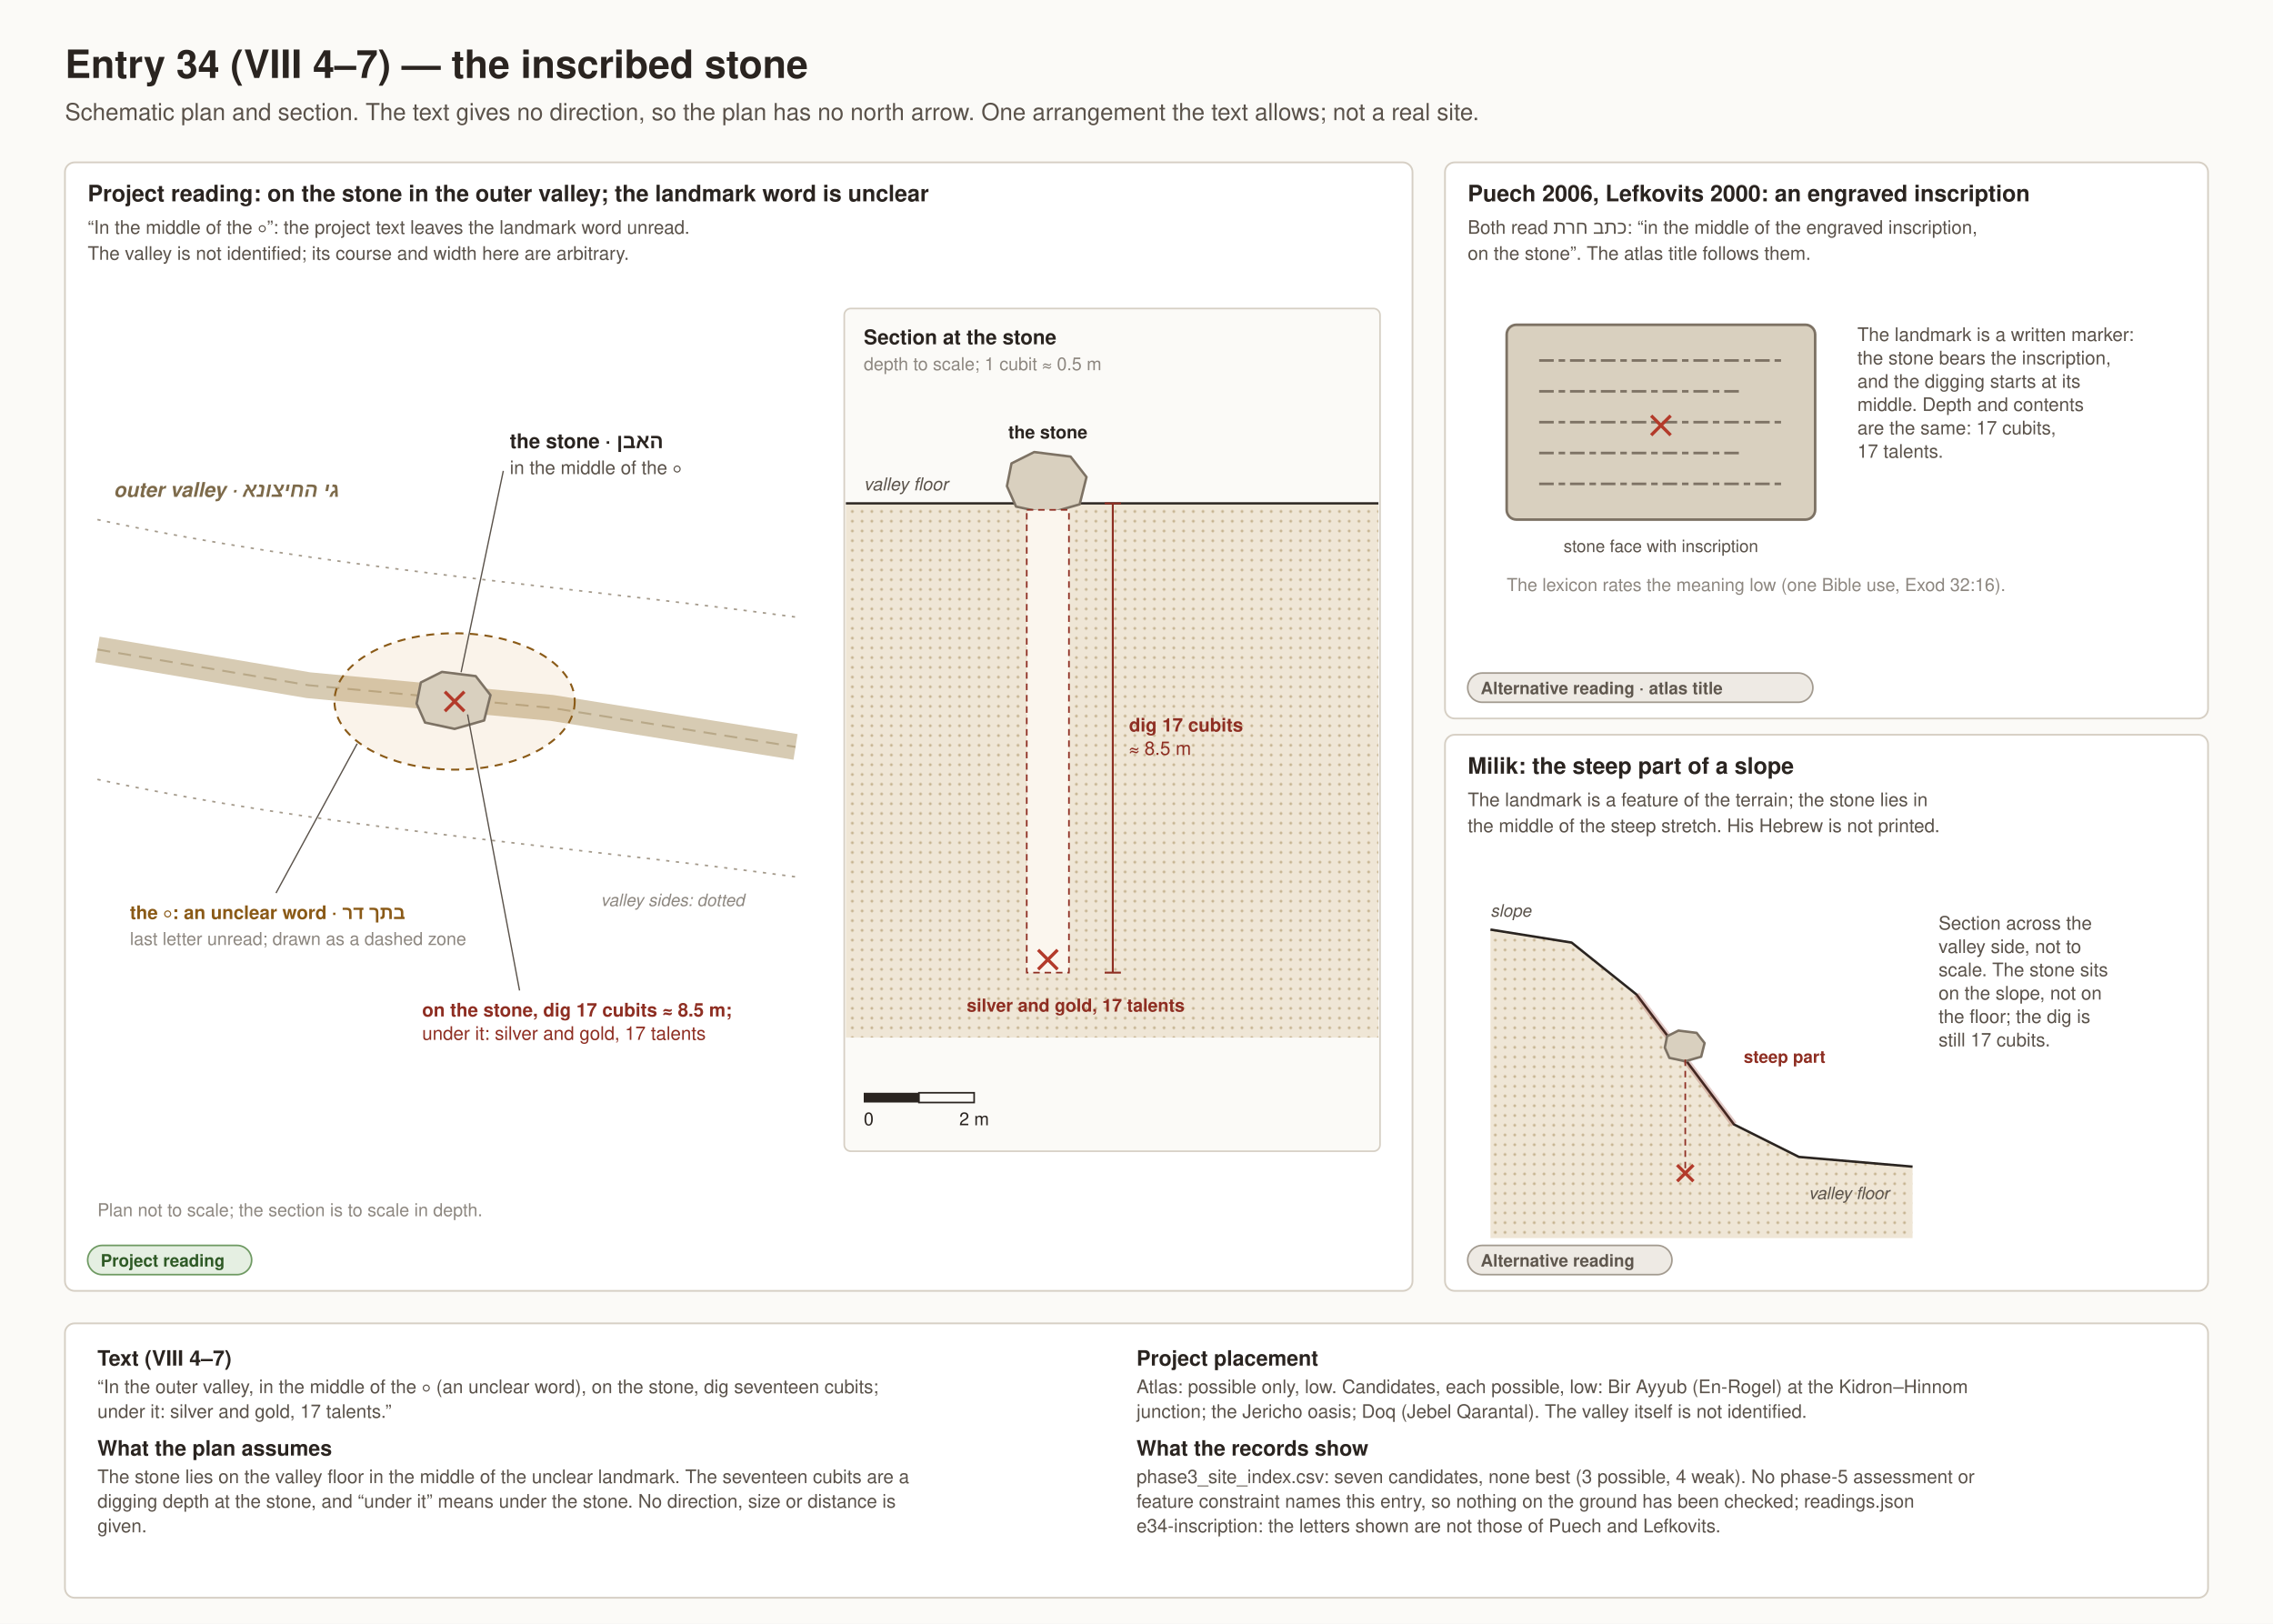
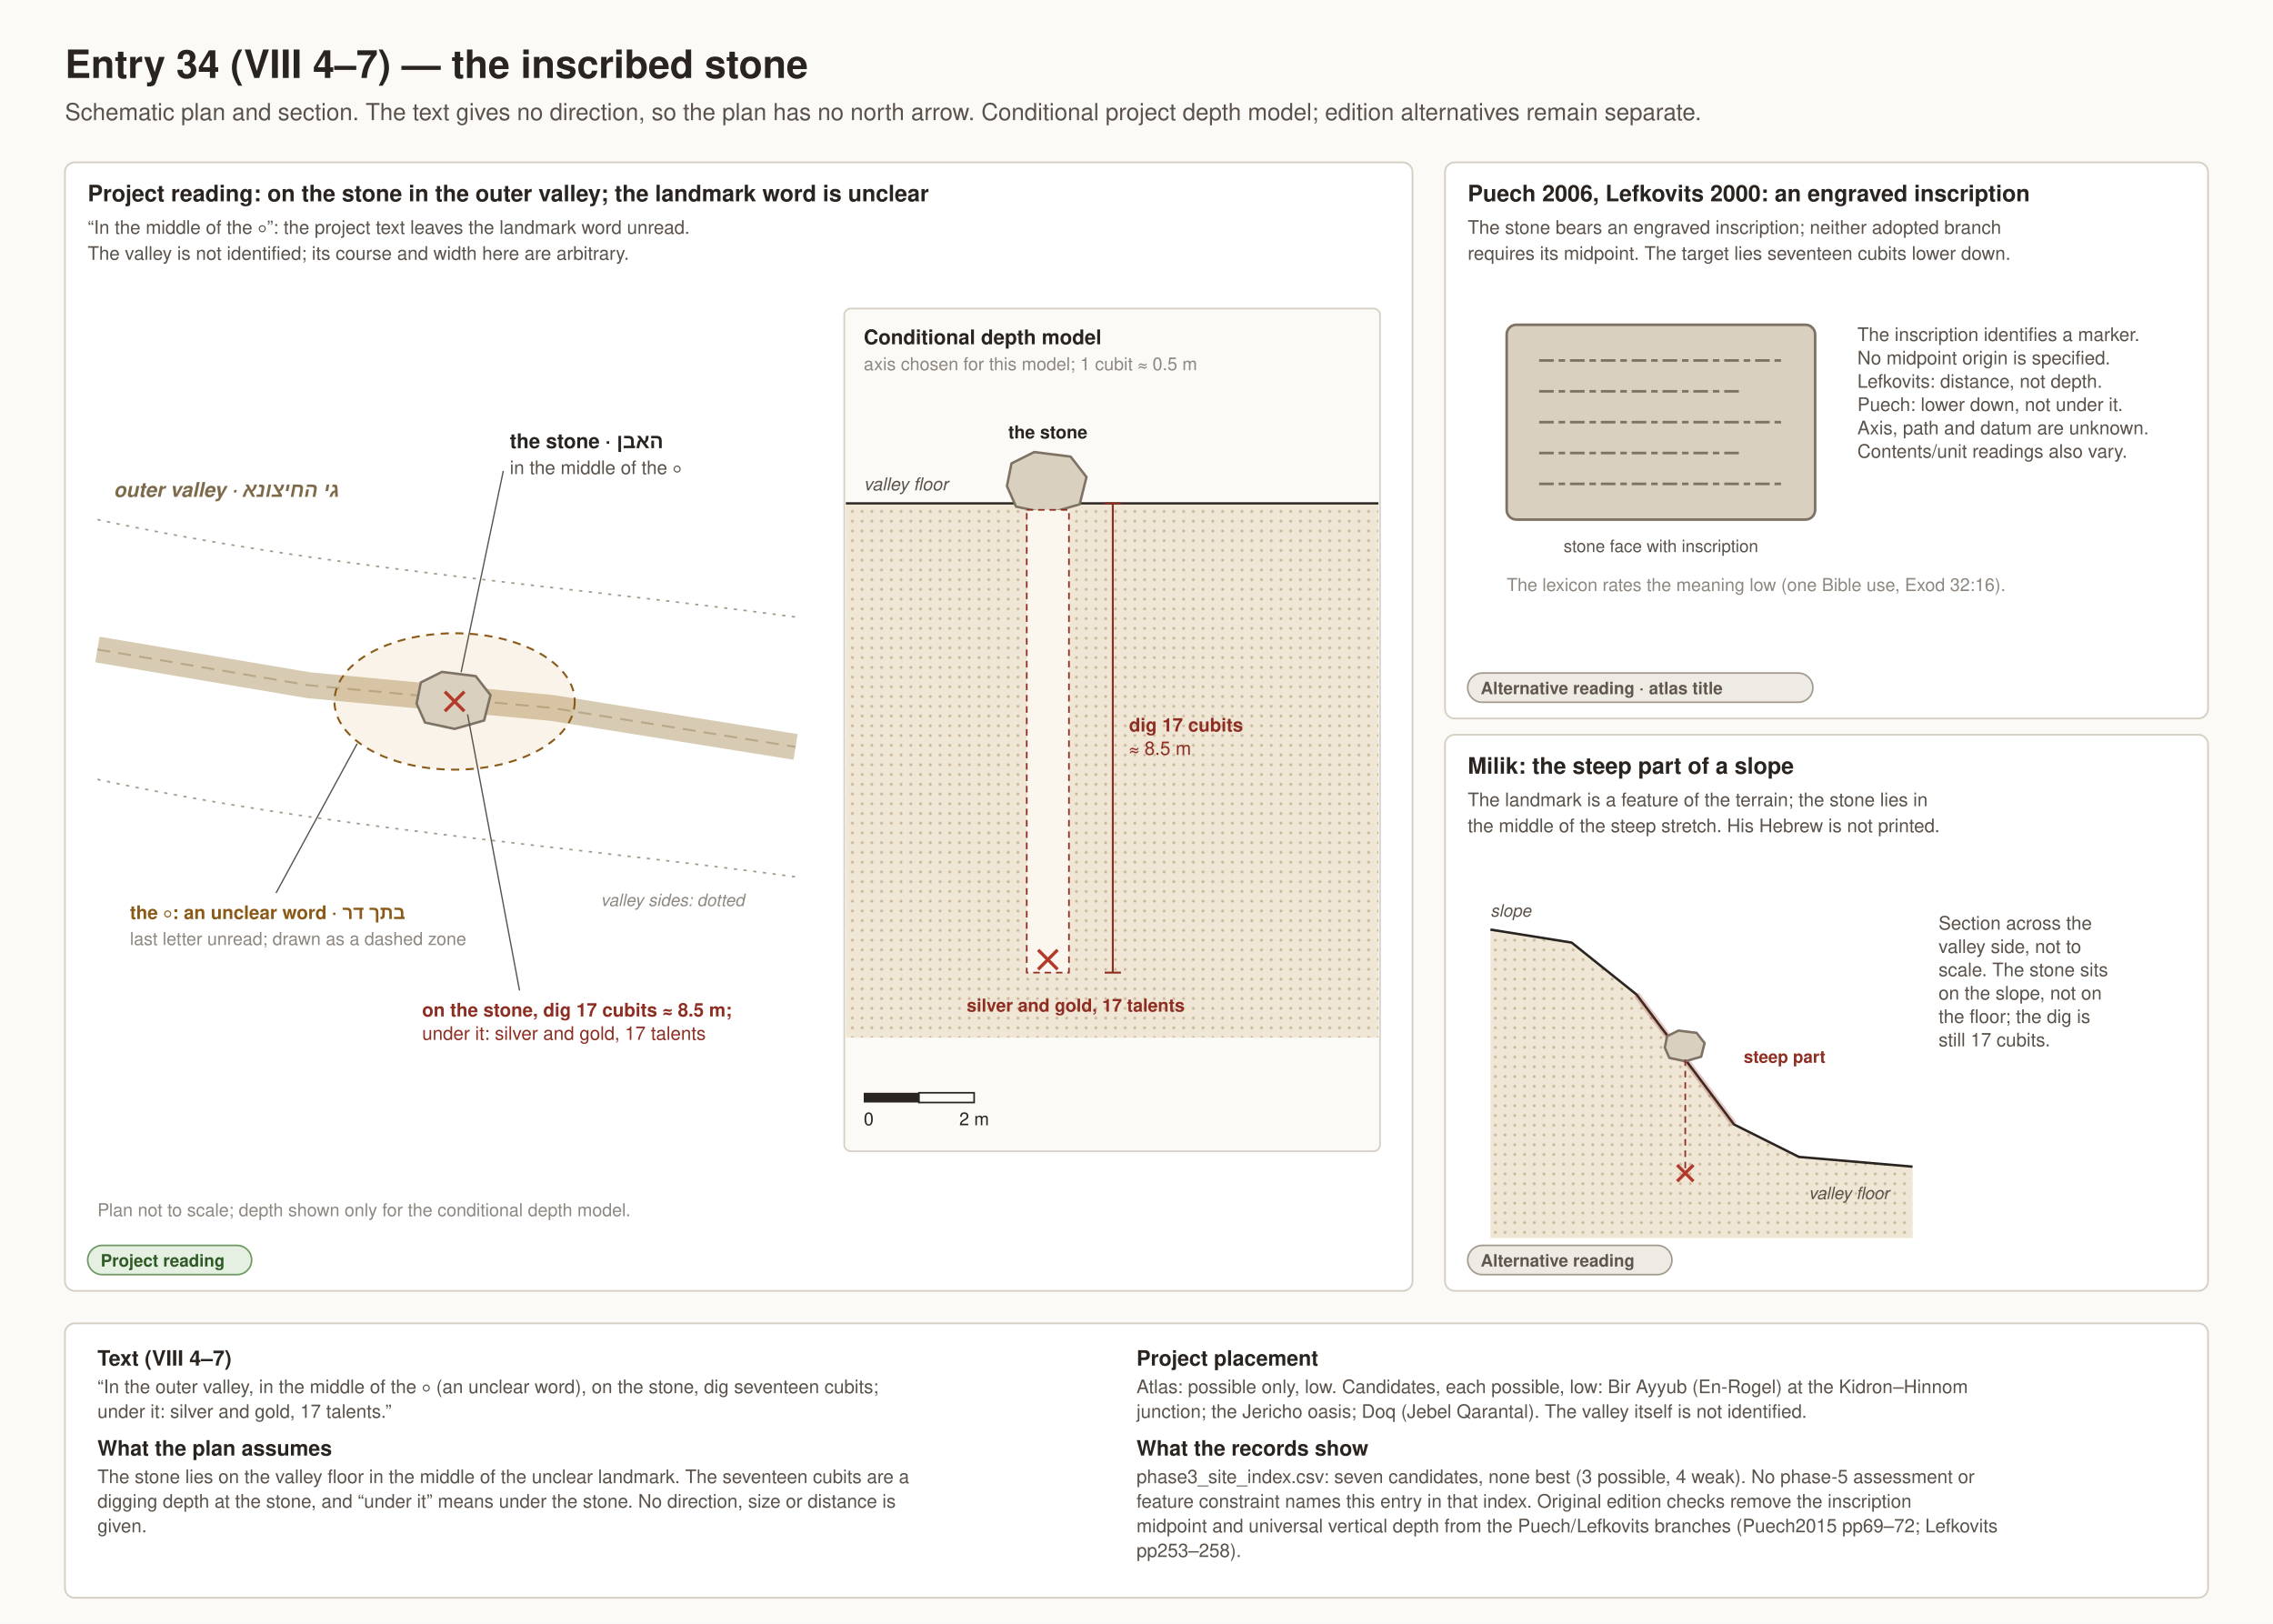
<svg xmlns="http://www.w3.org/2000/svg" viewBox="0 0 1400 1000" width="1400" height="1000" font-family="Helvetica Neue, Helvetica, Arial, DejaVu Sans, sans-serif">
  <defs>
    <marker id="ah-ink" viewBox="0 0 10 10" refX="8" refY="5" markerWidth="6" markerHeight="6" orient="auto-start-reverse">
      <path d="M0,0 L10,5 L0,10 z" fill="#2a2420" />
    </marker>
    <marker id="ah-ochre" viewBox="0 0 10 10" refX="8" refY="5" markerWidth="6" markerHeight="6" orient="auto-start-reverse">
      <path d="M0,0 L10,5 L0,10 z" fill="#8a5a17" />
    </marker>
    <marker id="ah-blue" viewBox="0 0 10 10" refX="8" refY="5" markerWidth="6" markerHeight="6" orient="auto-start-reverse">
      <path d="M0,0 L10,5 L0,10 z" fill="#245b82" />
    </marker>
    <marker id="ah-red" viewBox="0 0 10 10" refX="8" refY="5" markerWidth="6" markerHeight="6" orient="auto-start-reverse">
      <path d="M0,0 L10,5 L0,10 z" fill="#8e2e22" />
    </marker>
    <pattern id="hatch" width="4" height="4" patternUnits="userSpaceOnUse" patternTransform="rotate(45)">
      <rect width="4" height="4" fill="#efe3cf" />
      <line x1="0" y1="0" x2="0" y2="4" stroke="#8a5a17" stroke-width="1.2" />
    </pattern>
    <pattern id="rockfill" width="8" height="8" patternUnits="userSpaceOnUse">
      <rect width="8" height="8" fill="#e7dfd0" />
      <circle cx="2" cy="2" r="0.8" fill="#a49a8b" />
      <circle cx="6" cy="6" r="0.6" fill="#a49a8b" />
    </pattern>
    <pattern id="field" width="10" height="10" patternUnits="userSpaceOnUse">
      <rect width="10" height="10" fill="#eef1e4" />
      <line x1="0" y1="5" x2="10" y2="5" stroke="#b9c4a0" stroke-width="0.8" />
    </pattern>
    <pattern id="earth" width="6" height="6" patternUnits="userSpaceOnUse">
      <rect width="6" height="6" fill="#efe6d6" />
      <circle cx="3" cy="3" r="0.9" fill="#c9b897" />
    </pattern>
  </defs>
  <rect width="1400" height="1000" fill="#fbfaf7" />
  <text x="40.0" y="48.0" font-size="24" fill="#2a2420" font-weight="700">Entry 34 (VIII 4–7) — the inscribed stone</text>
-   <text x="40.0" y="74.0" font-size="14.5" fill="#5a524a">Schematic plan and section. The text gives no direction, so the plan has no north arrow. One arrangement the text allows; not a real site.</text>
+   <text x="40.0" y="74.0" font-size="14.5" fill="#5a524a">Schematic plan and section. The text gives no direction, so the plan has no north arrow. Conditional project depth model; edition alternatives remain separate.</text>
  <rect x="40.0" y="100.0" width="830.0" height="695.0" fill="#ffffff" stroke="#d6cfc4" stroke-width="1.1" rx="6" />
  <text x="54.0" y="124.0" font-size="14" fill="#2a2420" font-weight="700">Project reading: on the stone in the outer valley; the landmark word is unclear</text>
  <text x="54.0" y="144.0" font-size="11.5" fill="#5a524a">“In the middle of the ◦”: the project text leaves the landmark word unread.</text>
  <text x="54.0" y="160.0" font-size="11.5" fill="#5a524a">The valley is not identified; its course and width here are arbitrary.</text>
  <rect x="54.0" y="767.0" width="101.0" height="18.0" fill="#e5efe2" stroke="#6f9a63" stroke-width="1" rx="9" />
  <text x="62.0" y="780.0" font-size="10.5" fill="#2f5a26" font-weight="600">Project reading</text>
  <path d="M60.0,400.0 L190.0,422.0 L340.0,436.0 L490.0,460.0" fill="none" stroke="#d7cbb3" stroke-width="16" stroke-linejoin="round" />
  <path d="M60.0,400.0 L190.0,422.0 L340.0,436.0 L490.0,460.0" fill="none" stroke="#b8a888" stroke-width="1.2" stroke-linejoin="round" stroke-dasharray="8 5" />
  <path d="M60,320 C200,350 340,360 490,380" fill="none" stroke="#a49a8b" stroke-width="1" stroke-linejoin="round" stroke-dasharray="2 4" />
  <path d="M60,480 C200,510 340,520 490,540" fill="none" stroke="#a49a8b" stroke-width="1" stroke-linejoin="round" stroke-dasharray="2 4" />
  <text x="70.0" y="306.0" font-size="12.5" fill="#7d6a4a" font-weight="700" font-style="italic">outer valley · גי החיצונא</text>
  <text x="370.0" y="558.0" font-size="10.5" fill="#8d8780" font-style="italic">valley sides: dotted</text>
  <ellipse cx="280.0" cy="432.0" rx="74" ry="42" fill="#c98a2e" fill-opacity="0.10" stroke="#8a5a17" stroke-width="1.2" stroke-dasharray="5 4" />
  <path d="M259.2,420.3 L272.2,413.8 L293.0,416.4 L302.1,428.1 L298.2,443.7 L280.0,448.9 L261.8,445.0 L256.6,433.3 Z" fill="#d9d0bf" stroke="#7d7264" stroke-width="1.5" stroke-linejoin="round" />
  <path d="M274,426 L286,438 M286,426 L274,438" fill="none" stroke="#b33a2a" stroke-width="2" stroke-linejoin="round" />
  <line x1="284.0" y1="414.0" x2="310.0" y2="290.0" stroke="#5a524a" stroke-width="0.8" />
  <text x="314.0" y="276.0" font-size="12.5" fill="#2a2420" font-weight="700">the stone · האבן</text>
  <text x="314.0" y="292.0" font-size="11.5" fill="#5a524a">in the middle of the ◦</text>
  <line x1="220.0" y1="458.0" x2="170.0" y2="550.0" stroke="#5a524a" stroke-width="0.8" />
  <text x="80.0" y="566.0" font-size="11.5" fill="#8a5a17" font-weight="600">the ◦: an unclear word · בתך דר</text>
  <text x="80.0" y="582.0" font-size="11" fill="#8d8780">last letter unread; drawn as a dashed zone</text>
  <line x1="288.0" y1="440.0" x2="320.0" y2="610.0" stroke="#5a524a" stroke-width="0.8" />
  <text x="260.0" y="626.0" font-size="11.5" fill="#8e2e22" font-weight="600">on the stone, dig 17 cubits ≈ 8.5 m;</text>
  <text x="260.0" y="640.4" font-size="11.5" fill="#8e2e22">under it: silver and gold, 17 talents</text>
-   <text x="60.0" y="749.0" font-size="11" fill="#8d8780">Plan not to scale; the section is to scale in depth.</text>
+   <text x="60.0" y="749.0" font-size="11" fill="#8d8780">Plan not to scale; depth shown only for the conditional depth model.</text>
  <rect x="520.0" y="190.0" width="330.0" height="519.0" fill="#fbfaf7" stroke="#d6cfc4" stroke-width="1" rx="4" />
-   <text x="532.0" y="212.0" font-size="12.5" fill="#2a2420" font-weight="700">Section at the stone</text>
-   <text x="532.0" y="228.0" font-size="11" fill="#8d8780">depth to scale; 1 cubit ≈ 0.5 m</text>
+   <text x="532.0" y="212.0" font-size="12.5" fill="#2a2420" font-weight="700">Conditional depth model</text>
+   <text x="532.0" y="228.0" font-size="11" fill="#8d8780">axis chosen for this model; 1 cubit ≈ 0.5 m</text>
  <rect x="521.0" y="310.0" width="328.0" height="329.0" fill="url(#earth)" stroke="none" stroke-width="1.0" />
  <line x1="521.0" y1="310.0" x2="849.0" y2="310.0" stroke="#2a2420" stroke-width="1.4" />
  <text x="532.0" y="302.0" font-size="11" fill="#5a524a" font-style="italic">valley floor</text>
  <path d="M623.0,285.4 L637.0,278.4 L659.4,281.2 L669.2,293.8 L665.0,310.6 L645.4,316.2 L625.8,312.0 L620.2,299.4 Z" fill="#d9d0bf" stroke="#7d7264" stroke-width="1.5" stroke-linejoin="round" />
  <text x="645.4" y="270.0" font-size="11" fill="#2a2420" font-weight="600" text-anchor="middle">the stone</text>
  <rect x="632.4" y="314.0" width="26.0" height="285.0" fill="#fbf6ee" stroke="#8e2e22" stroke-width="1" stroke-dasharray="4 3" />
  <path d="M639.4,585 L651.4,597 M651.4,585 L639.4,597" fill="none" stroke="#b33a2a" stroke-width="2" stroke-linejoin="round" />
  <line x1="685.4" y1="310.0" x2="685.4" y2="599.0" stroke="#8e2e22" stroke-width="1.2" />
  <line x1="690.4" y1="310.0" x2="680.4" y2="310.0" stroke="#8e2e22" stroke-width="1.2" />
  <line x1="690.4" y1="599.0" x2="680.4" y2="599.0" stroke="#8e2e22" stroke-width="1.2" />
  <text x="675.4" y="454.5" font-size="11" fill="#8e2e22" font-weight="600" text-anchor="middle" transform="rotate(90.0 675.4 454.5)" />
  <text x="695.4" y="450.5" font-size="11.5" fill="#8e2e22" font-weight="700">dig 17 cubits</text>
  <text x="695.4" y="464.9" font-size="11.5" fill="#8e2e22">≈ 8.5 m</text>
  <text x="595.4" y="623.0" font-size="11" fill="#8e2e22" font-weight="600">silver and gold, 17 talents</text>
  <rect x="532.0" y="673.0" width="34.0" height="6.0" fill="#2a2420" stroke="none" stroke-width="1.0" />
  <rect x="566.0" y="673.0" width="34.0" height="6.0" fill="#fbfaf7" stroke="#2a2420" stroke-width="1" />
  <text x="532.0" y="693.0" font-size="11" fill="#2a2420">0</text>
  <text x="600.0" y="693.0" font-size="11" fill="#2a2420" text-anchor="middle">2 m</text>
  <rect x="890.0" y="100.0" width="470.0" height="342.5" fill="#ffffff" stroke="#d6cfc4" stroke-width="1.1" rx="6" />
  <text x="904.0" y="124.0" font-size="14" fill="#2a2420" font-weight="700">Puech 2006, Lefkovits 2000: an engraved inscription</text>
-   <text x="904.0" y="144.0" font-size="11.5" fill="#5a524a">Both read כתב חרת: “in the middle of the engraved inscription,</text>
-   <text x="904.0" y="160.0" font-size="11.5" fill="#5a524a">on the stone”. The atlas title follows them.</text>
+   <text x="904.0" y="144.0" font-size="11.5" fill="#5a524a">The stone bears an engraved inscription; neither adopted branch</text>
+   <text x="904.0" y="160.0" font-size="11.5" fill="#5a524a">requires its midpoint. The target lies seventeen cubits lower down.</text>
  <rect x="904.0" y="414.5" width="212.6" height="18.0" fill="#eeeae4" stroke="#a39b90" stroke-width="1" rx="9" />
  <text x="912.0" y="427.5" font-size="10.5" fill="#5f574e" font-weight="600">Alternative reading · atlas title</text>
  <rect x="928.0" y="200.0" width="190.0" height="120.0" fill="#d9d0bf" stroke="#7d7264" stroke-width="1.6" rx="6" />
  <line x1="948.0" y1="222.0" x2="1098.0" y2="222.0" stroke="#7d7264" stroke-width="1.6" stroke-dasharray="9 3 4 3" />
  <line x1="948.0" y1="241.0" x2="1074.0" y2="241.0" stroke="#7d7264" stroke-width="1.6" stroke-dasharray="9 3 4 3" />
  <line x1="948.0" y1="260.0" x2="1098.0" y2="260.0" stroke="#7d7264" stroke-width="1.6" stroke-dasharray="9 3 4 3" />
  <line x1="948.0" y1="279.0" x2="1074.0" y2="279.0" stroke="#7d7264" stroke-width="1.6" stroke-dasharray="9 3 4 3" />
  <line x1="948.0" y1="298.0" x2="1098.0" y2="298.0" stroke="#7d7264" stroke-width="1.6" stroke-dasharray="9 3 4 3" />
-   <path d="M1017.0,256.0 L1029.0,268.0 M1029.0,256.0 L1017.0,268.0" fill="none" stroke="#b33a2a" stroke-width="2" stroke-linejoin="round" />
  <text x="1023.0" y="340.0" font-size="10.5" fill="#5a524a" text-anchor="middle">stone face with inscription</text>
-   <text x="1144.0" y="210.0" font-size="11.5" fill="#5a524a">The landmark is a written marker:</text>
-   <text x="1144.0" y="224.4" font-size="11.5" fill="#5a524a">the stone bears the inscription,</text>
-   <text x="1144.0" y="238.8" font-size="11.5" fill="#5a524a">and the digging starts at its</text>
-   <text x="1144.0" y="253.1" font-size="11.5" fill="#5a524a">middle. Depth and contents</text>
-   <text x="1144.0" y="267.5" font-size="11.5" fill="#5a524a">are the same: 17 cubits,</text>
-   <text x="1144.0" y="281.9" font-size="11.5" fill="#5a524a">17 talents.</text>
+   <text x="1144.0" y="210.0" font-size="11.5" fill="#5a524a">The inscription identifies a marker.</text>
+   <text x="1144.0" y="224.4" font-size="11.5" fill="#5a524a">No midpoint origin is specified.</text>
+   <text x="1144.0" y="238.8" font-size="11.5" fill="#5a524a">Lefkovits: distance, not depth.</text>
+   <text x="1144.0" y="253.1" font-size="11.5" fill="#5a524a">Puech: lower down, not under it.</text>
+   <text x="1144.0" y="267.5" font-size="11.5" fill="#5a524a">Axis, path and datum are unknown.</text>
+   <text x="1144.0" y="281.9" font-size="11.5" fill="#5a524a">Contents/unit readings also vary.</text>
  <text x="928.0" y="364.0" font-size="11" fill="#8d8780">The lexicon rates the meaning low (one Bible use, Exod 32:16).</text>
  <rect x="890.0" y="452.5" width="470.0" height="342.5" fill="#ffffff" stroke="#d6cfc4" stroke-width="1.1" rx="6" />
  <text x="904.0" y="476.5" font-size="14" fill="#2a2420" font-weight="700">Milik: the steep part of a slope</text>
  <text x="904.0" y="496.5" font-size="11.5" fill="#5a524a">The landmark is a feature of the terrain; the stone lies in</text>
  <text x="904.0" y="512.5" font-size="11.5" fill="#5a524a">the middle of the steep stretch. His Hebrew is not printed.</text>
  <rect x="904.0" y="767.0" width="125.8" height="18.0" fill="#eeeae4" stroke="#a39b90" stroke-width="1" rx="9" />
  <text x="912.0" y="780.0" font-size="10.5" fill="#5f574e" font-weight="600">Alternative reading</text>
  <path d="M918.0,572.5 L968.0,580.5 L1008.0,612.5 L1068.0,692.5 L1108.0,712.5 L1178.0,718.5 L1178.0,762.5 L918.0,762.5 Z" fill="url(#earth)" stroke="none" stroke-width="1.0" stroke-linejoin="round" />
  <path d="M918.0,572.5 L968.0,580.5 L1008.0,612.5 L1068.0,692.5 L1108.0,712.5 L1178.0,718.5" fill="none" stroke="#2a2420" stroke-width="1.5" stroke-linejoin="round" />
  <line x1="1008.0" y1="612.5" x2="1068.0" y2="692.5" stroke="#8e2e22" stroke-width="4" opacity="0.25" />
  <path d="M1026.8,638.2 L1033.8,634.7 L1045.0,636.1 L1049.9,642.4 L1047.8,650.8 L1038.0,653.6 L1028.2,651.5 L1025.4,645.2 Z" fill="#d9d0bf" stroke="#7d7264" stroke-width="1.5" stroke-linejoin="round" />
  <line x1="1038.0" y1="652.5" x2="1038.0" y2="722.5" stroke="#8e2e22" stroke-width="1" stroke-dasharray="4 3" />
  <path d="M1033,717.5 L1043,727.5 M1043,717.5 L1033,727.5" fill="none" stroke="#b33a2a" stroke-width="2" stroke-linejoin="round" />
  <text x="1074.0" y="654.5" font-size="10.5" fill="#8e2e22" font-weight="600">steep part</text>
  <text x="1114.0" y="738.5" font-size="10.5" fill="#5a524a" font-style="italic">valley floor</text>
  <text x="918.0" y="564.5" font-size="10.5" fill="#5a524a" font-style="italic">slope</text>
  <text x="1194.0" y="572.5" font-size="11.5" fill="#5a524a">Section across the</text>
  <text x="1194.0" y="586.9" font-size="11.5" fill="#5a524a">valley side, not to</text>
  <text x="1194.0" y="601.2" font-size="11.5" fill="#5a524a">scale. The stone sits</text>
  <text x="1194.0" y="615.6" font-size="11.5" fill="#5a524a">on the slope, not on</text>
  <text x="1194.0" y="630.0" font-size="11.5" fill="#5a524a">the floor; the dig is</text>
  <text x="1194.0" y="644.4" font-size="11.5" fill="#5a524a">still 17 cubits.</text>
  <rect x="40.0" y="815.0" width="1320.0" height="169.0" fill="#ffffff" stroke="#d6cfc4" stroke-width="1.1" rx="6" />
  <text x="60.0" y="841.0" font-size="13" fill="#2a2420" font-weight="700">Text (VIII 4–7)</text>
  <text x="60.0" y="858.0" font-size="11.5" fill="#5a524a">“In the outer valley, in the middle of the ◦ (an unclear word), on the stone, dig seventeen cubits;</text>
  <text x="60.0" y="873.2" font-size="11.5" fill="#5a524a">under it: silver and gold, 17 talents.”</text>
  <text x="60.0" y="896.4" font-size="13" fill="#2a2420" font-weight="700">What the plan assumes</text>
  <text x="60.0" y="913.4" font-size="11.5" fill="#5a524a">The stone lies on the valley floor in the middle of the unclear landmark. The seventeen cubits are a</text>
  <text x="60.0" y="928.5" font-size="11.5" fill="#5a524a">digging depth at the stone, and “under it” means under the stone. No direction, size or distance is</text>
  <text x="60.0" y="943.7" font-size="11.5" fill="#5a524a">given.</text>
  <text x="700.0" y="841.0" font-size="13" fill="#2a2420" font-weight="700">Project placement</text>
  <text x="700.0" y="858.0" font-size="11.5" fill="#5a524a">Atlas: possible only, low. Candidates, each possible, low: Bir Ayyub (En-Rogel) at the Kidron–Hinnom</text>
  <text x="700.0" y="873.2" font-size="11.5" fill="#5a524a">junction; the Jericho oasis; Doq (Jebel Qarantal). The valley itself is not identified.</text>
  <text x="700.0" y="896.4" font-size="13" fill="#2a2420" font-weight="700">What the records show</text>
  <text x="700.0" y="913.4" font-size="11.5" fill="#5a524a">phase3_site_index.csv: seven candidates, none best (3 possible, 4 weak). No phase-5 assessment or</text>
-   <text x="700.0" y="928.5" font-size="11.5" fill="#5a524a">feature constraint names this entry, so nothing on the ground has been checked; readings.json</text>
-   <text x="700.0" y="943.7" font-size="11.5" fill="#5a524a">e34-inscription: the letters shown are not those of Puech and Lefkovits.</text>
+   <text x="700.0" y="928.5" font-size="11.5" fill="#5a524a">feature constraint names this entry in that index. Original edition checks remove the inscription</text>
+   <text x="700.0" y="943.7" font-size="11.5" fill="#5a524a">midpoint and universal vertical depth from the Puech/Lefkovits branches (Puech2015 pp69–72; Lefkovits</text>
+   <text x="700.0" y="958.9" font-size="11.5" fill="#5a524a">pp253–258).</text>
</svg>
